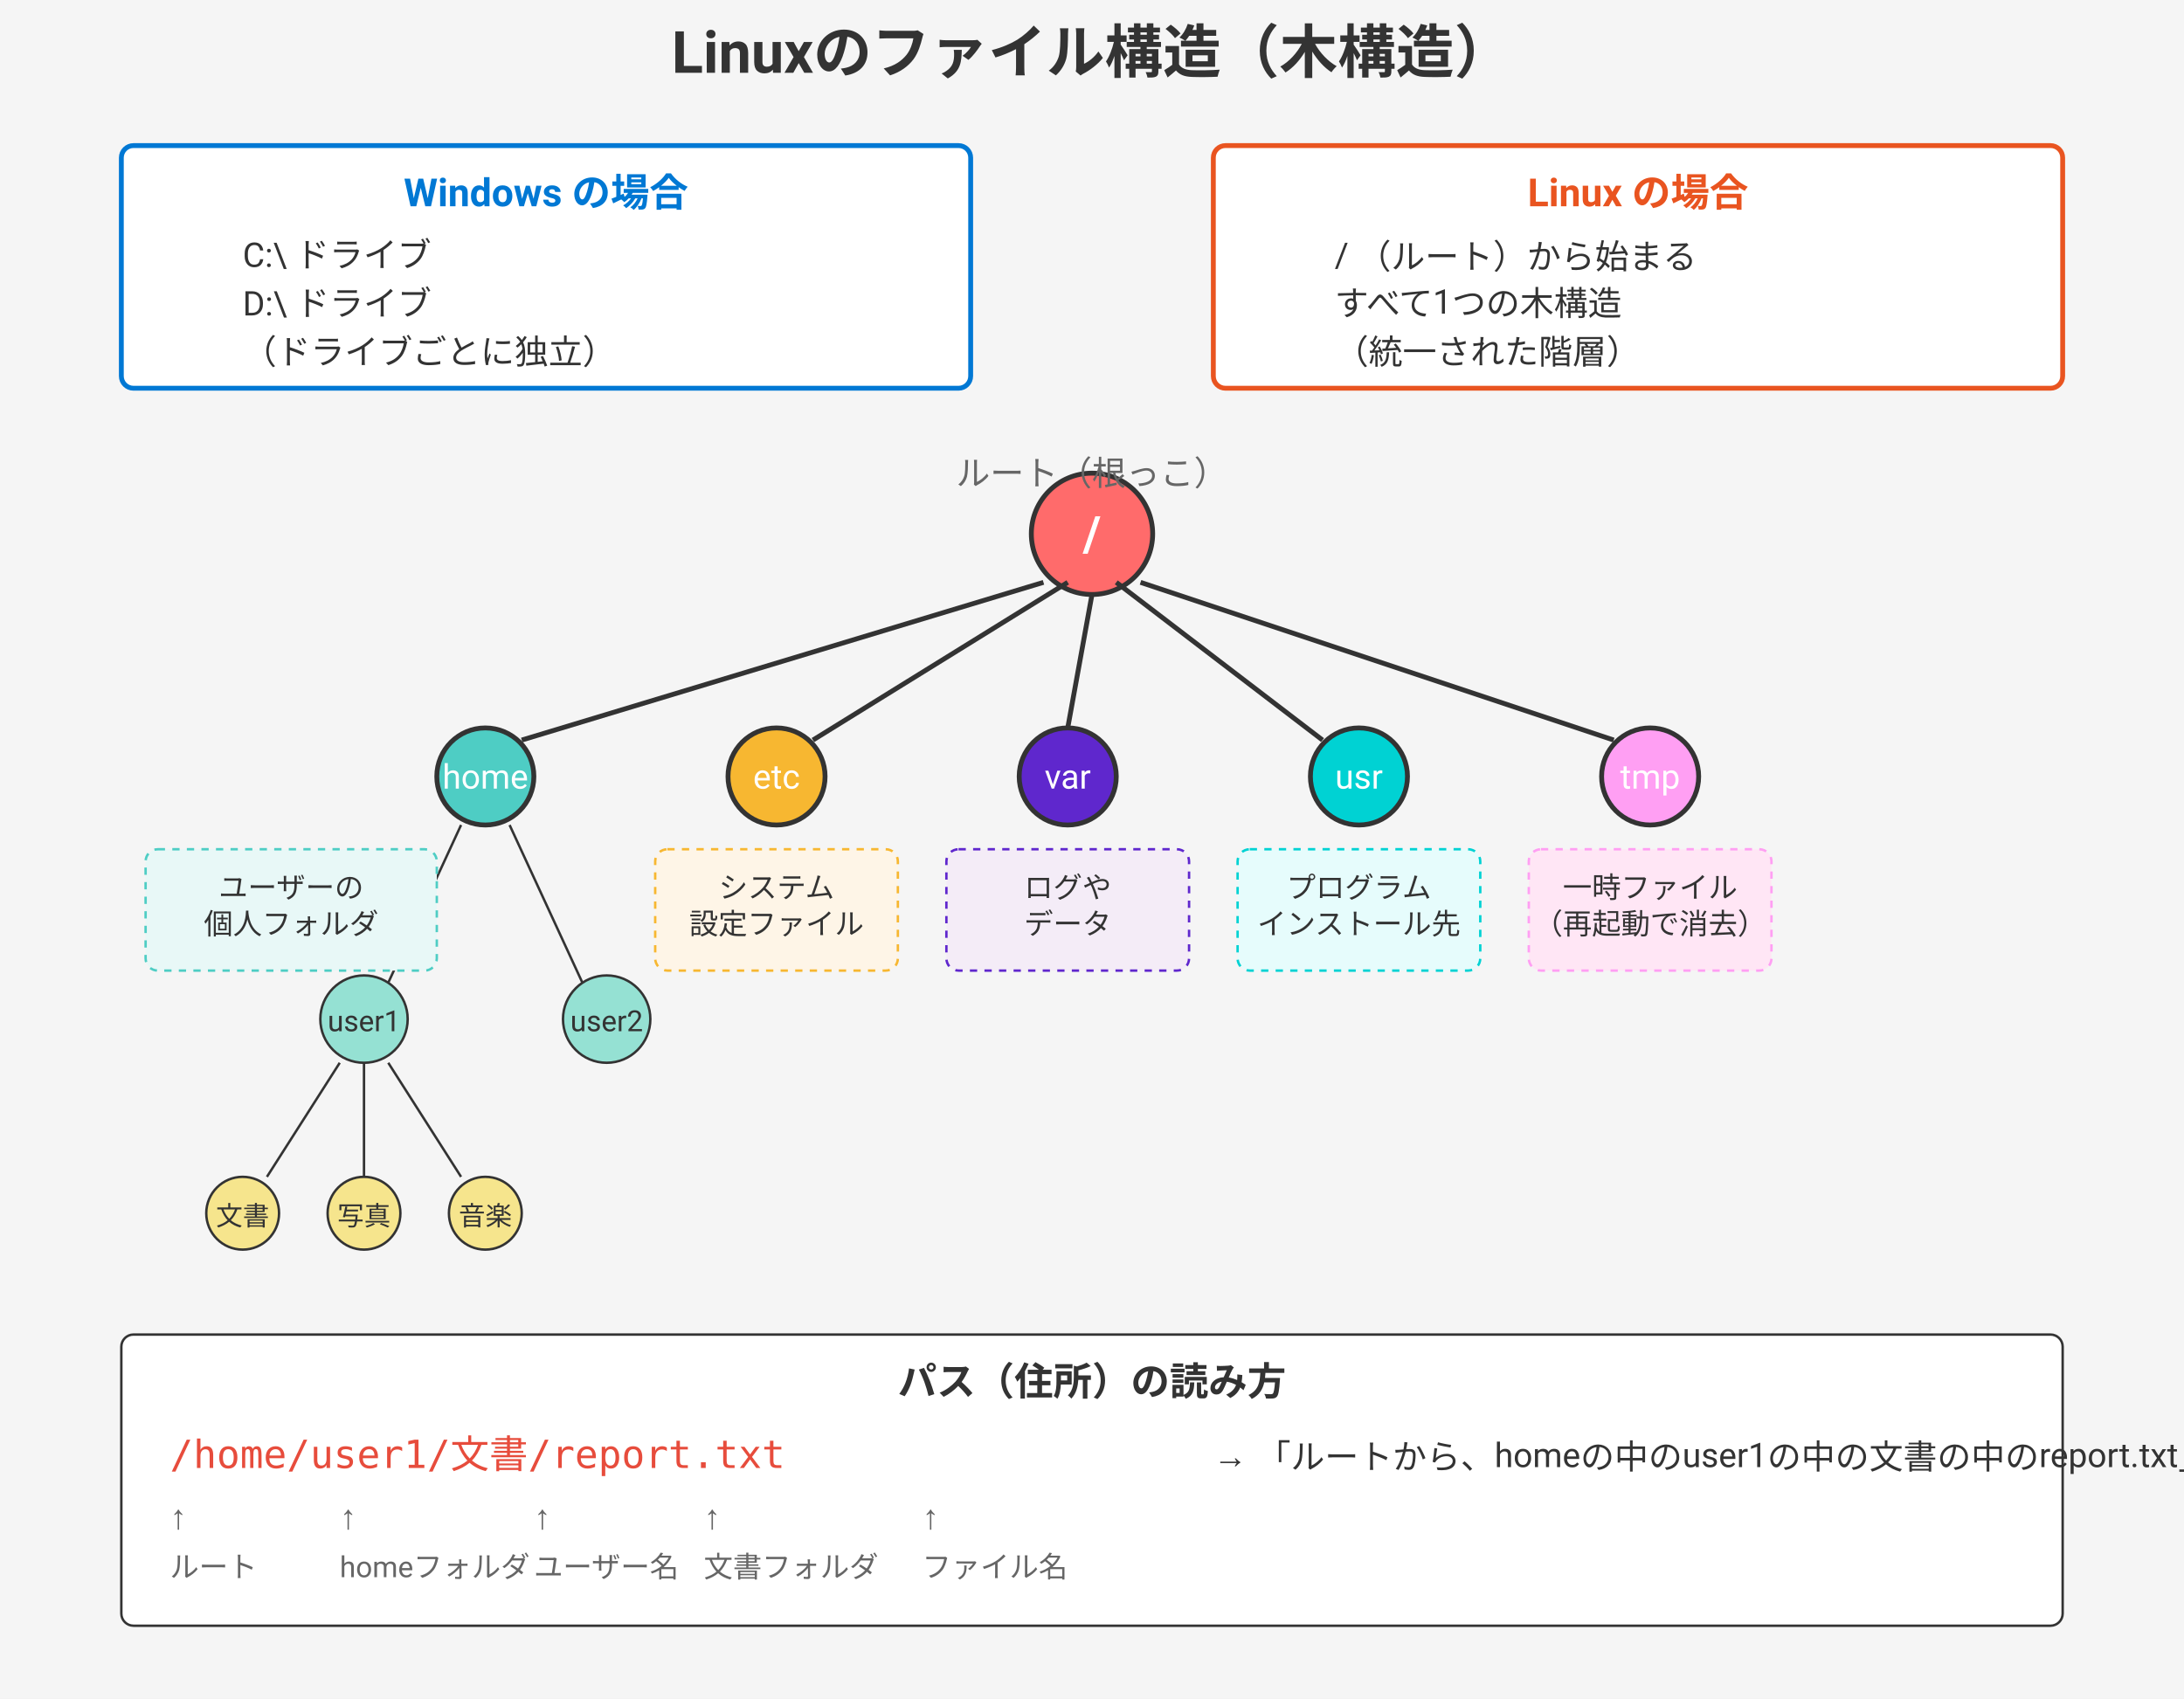
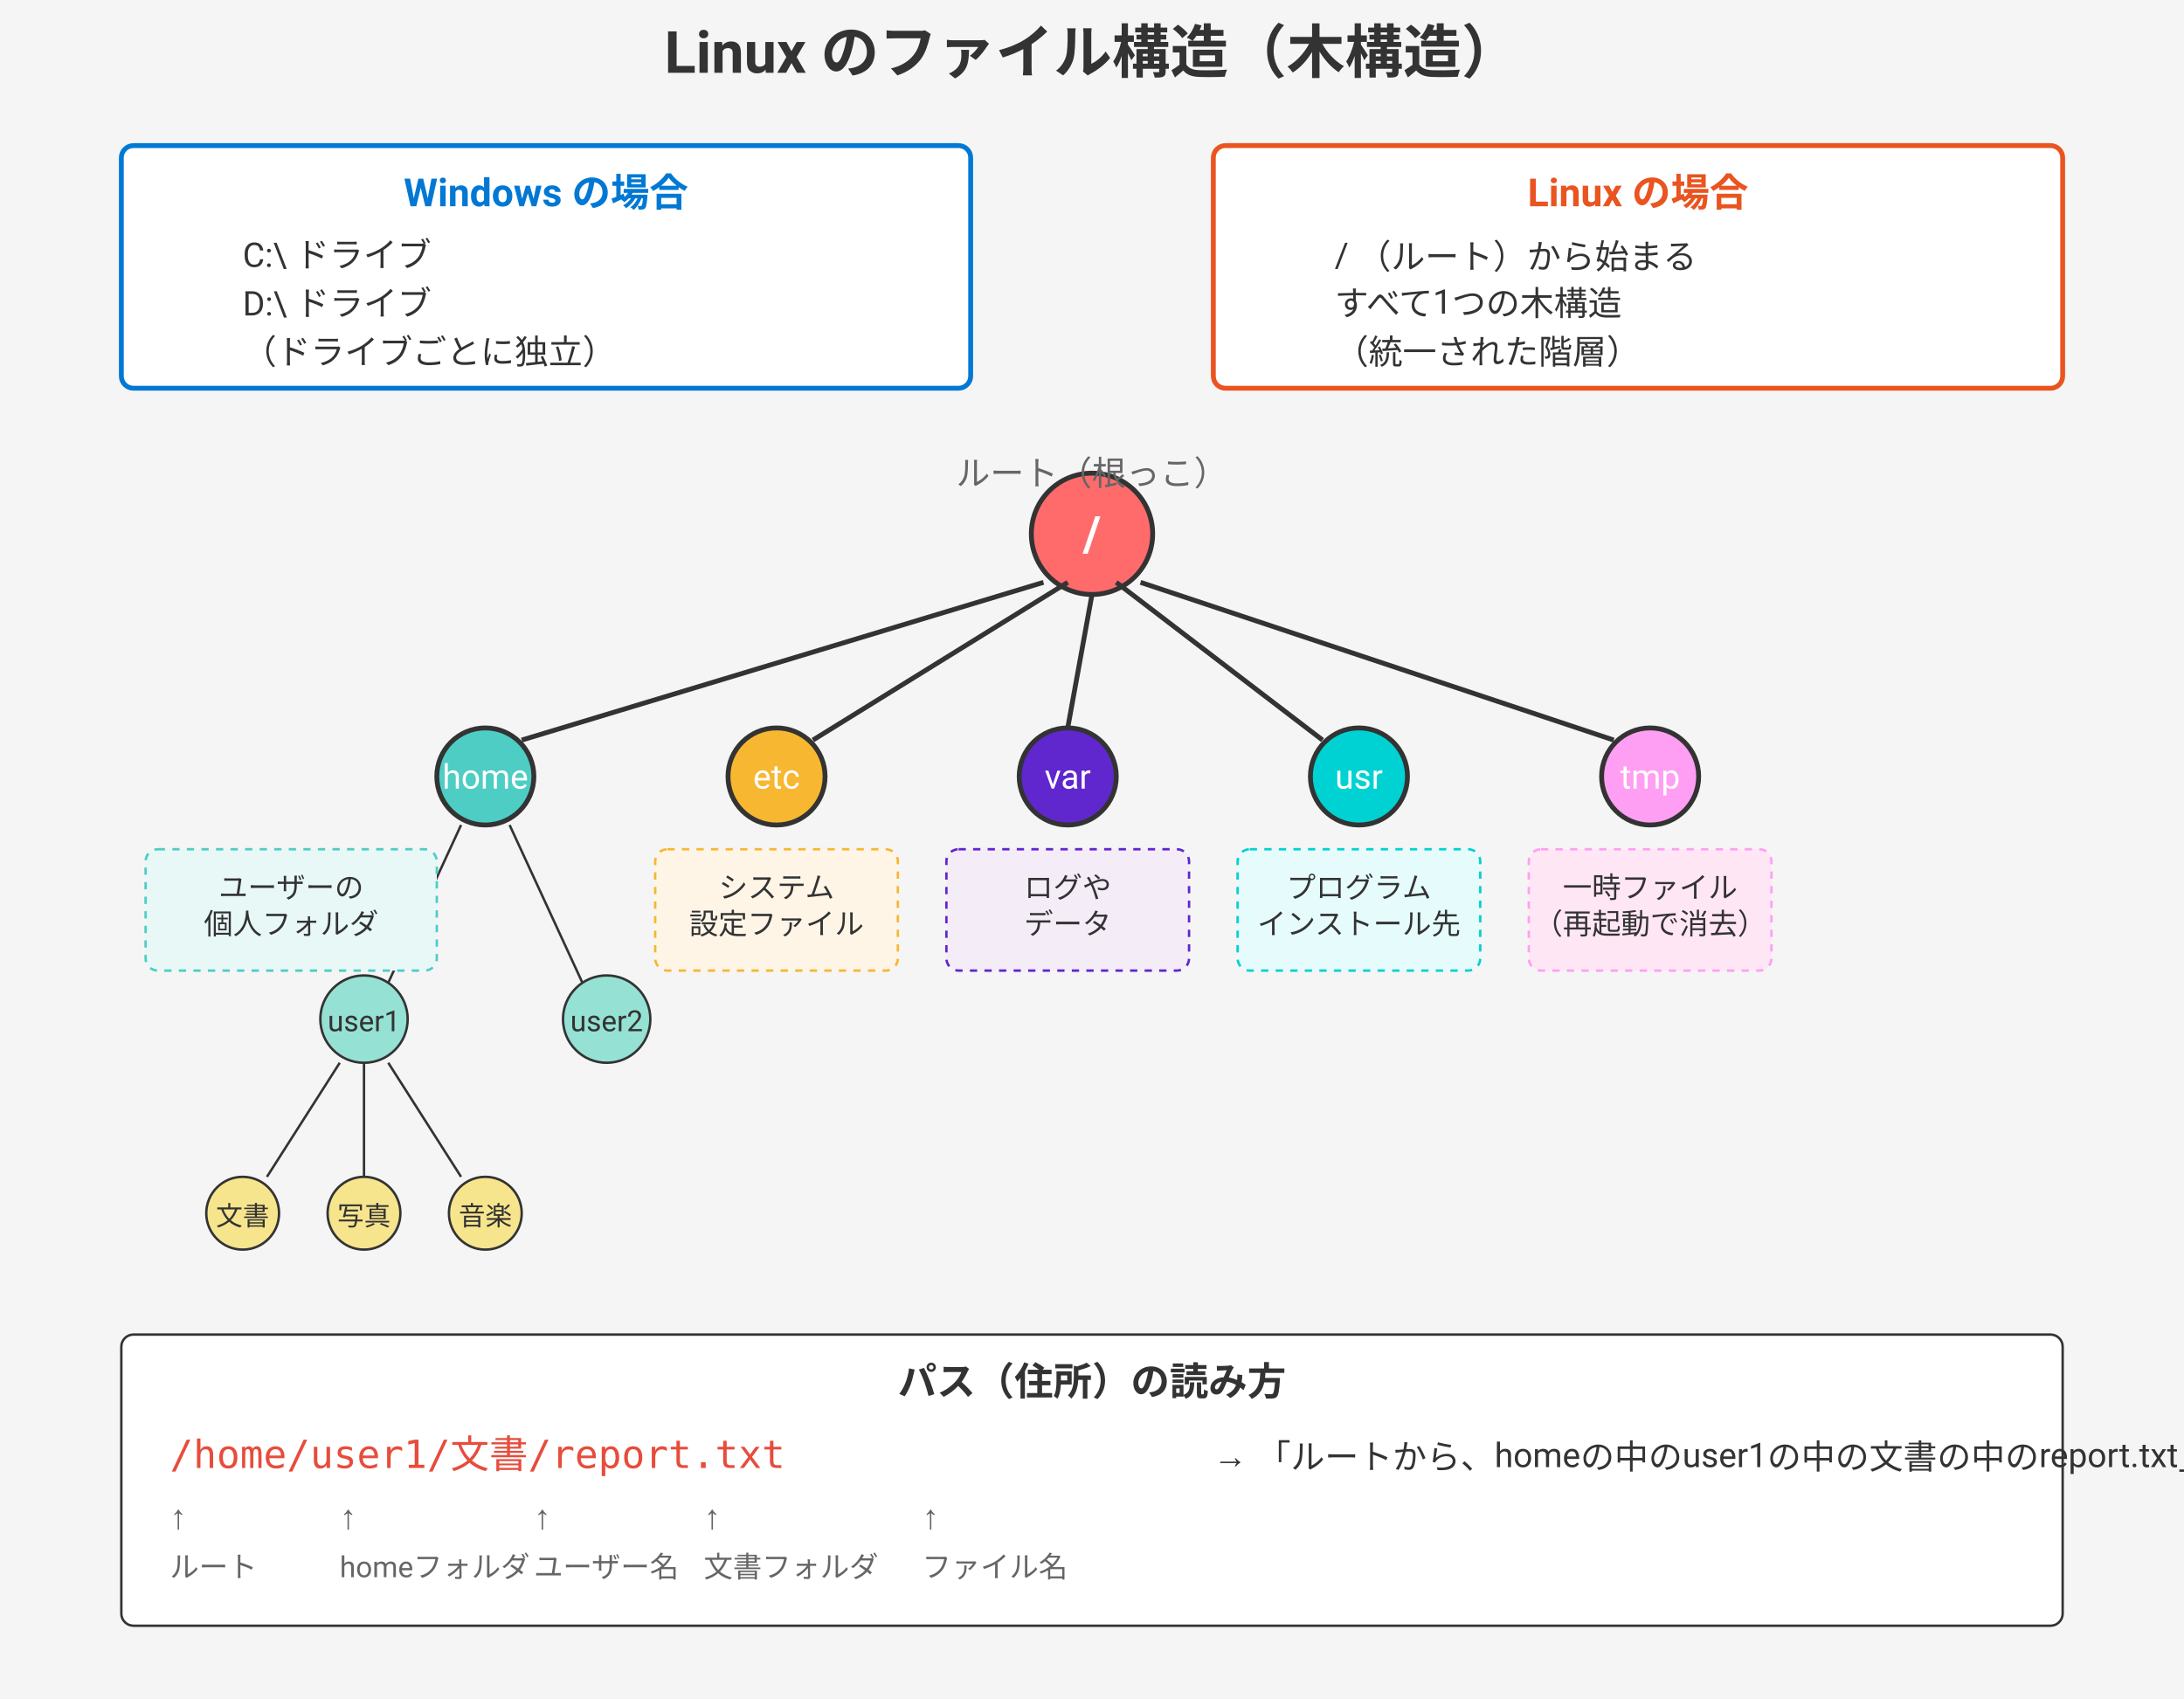
<svg xmlns="http://www.w3.org/2000/svg" viewBox="0 0 900 700">
  <rect width="900" height="700" fill="#f5f5f5" />
-   <text x="450" y="30" font-family="-apple-system, BlinkMacSystemFont, 'Segoe UI', Roboto, 'Helvetica Neue', Arial, 'Noto Sans', sans-serif, 'Apple Color Emoji', 'Segoe UI Emoji', 'Segoe UI Symbol', 'Noto Color Emoji'" font-size="24" font-weight="bold" text-anchor="middle" fill="#333">Linuxのファイル構造（木構造）</text>
+   <text x="450" y="30" font-family="-apple-system, BlinkMacSystemFont, 'Segoe UI', Roboto, 'Helvetica Neue', Arial, 'Noto Sans', sans-serif, 'Apple Color Emoji', 'Segoe UI Emoji', 'Segoe UI Symbol', 'Noto Color Emoji'" font-size="24" font-weight="bold" text-anchor="middle" fill="#333">Linux のファイル構造（木構造）</text>
  <g id="comparison">
    <rect x="50" y="60" width="350" height="100" fill="#fff" stroke="#0078d4" stroke-width="2" rx="5" />
    <text x="225" y="85" font-family="-apple-system, BlinkMacSystemFont, 'Segoe UI', Roboto, 'Helvetica Neue', Arial, 'Noto Sans', sans-serif, 'Apple Color Emoji', 'Segoe UI Emoji', 'Segoe UI Symbol', 'Noto Color Emoji'" font-size="16" font-weight="bold" text-anchor="middle" fill="#0078d4">Windows の場合</text>
    <text x="100" y="110" font-family="-apple-system, BlinkMacSystemFont, 'Segoe UI', Roboto, 'Helvetica Neue', Arial, 'Noto Sans', sans-serif, 'Apple Color Emoji', 'Segoe UI Emoji', 'Segoe UI Symbol', 'Noto Color Emoji'" font-size="14" fill="#333">C:\ ドライブ</text>
    <text x="100" y="130" font-family="-apple-system, BlinkMacSystemFont, 'Segoe UI', Roboto, 'Helvetica Neue', Arial, 'Noto Sans', sans-serif, 'Apple Color Emoji', 'Segoe UI Emoji', 'Segoe UI Symbol', 'Noto Color Emoji'" font-size="14" fill="#333">D:\ ドライブ</text>
    <text x="100" y="150" font-family="-apple-system, BlinkMacSystemFont, 'Segoe UI', Roboto, 'Helvetica Neue', Arial, 'Noto Sans', sans-serif, 'Apple Color Emoji', 'Segoe UI Emoji', 'Segoe UI Symbol', 'Noto Color Emoji'" font-size="14" fill="#333">（ドライブごとに独立）</text>
    <rect x="500" y="60" width="350" height="100" fill="#fff" stroke="#e95420" stroke-width="2" rx="5" />
    <text x="675" y="85" font-family="-apple-system, BlinkMacSystemFont, 'Segoe UI', Roboto, 'Helvetica Neue', Arial, 'Noto Sans', sans-serif, 'Apple Color Emoji', 'Segoe UI Emoji', 'Segoe UI Symbol', 'Noto Color Emoji'" font-size="16" font-weight="bold" text-anchor="middle" fill="#e95420">Linux の場合</text>
    <text x="550" y="110" font-family="-apple-system, BlinkMacSystemFont, 'Segoe UI', Roboto, 'Helvetica Neue', Arial, 'Noto Sans', sans-serif, 'Apple Color Emoji', 'Segoe UI Emoji', 'Segoe UI Symbol', 'Noto Color Emoji'" font-size="14" fill="#333">/ （ルート）から始まる</text>
    <text x="550" y="130" font-family="-apple-system, BlinkMacSystemFont, 'Segoe UI', Roboto, 'Helvetica Neue', Arial, 'Noto Sans', sans-serif, 'Apple Color Emoji', 'Segoe UI Emoji', 'Segoe UI Symbol', 'Noto Color Emoji'" font-size="14" fill="#333">すべて1つの木構造</text>
    <text x="550" y="150" font-family="-apple-system, BlinkMacSystemFont, 'Segoe UI', Roboto, 'Helvetica Neue', Arial, 'Noto Sans', sans-serif, 'Apple Color Emoji', 'Segoe UI Emoji', 'Segoe UI Symbol', 'Noto Color Emoji'" font-size="14" fill="#333">（統一された階層）</text>
  </g>
  <circle cx="450" cy="220" r="25" fill="#ff6b6b" stroke="#333" stroke-width="2" />
  <text x="450" y="227" font-family="-apple-system, BlinkMacSystemFont, 'Segoe UI', Roboto, 'Helvetica Neue', Arial, 'Noto Sans', sans-serif, 'Apple Color Emoji', 'Segoe UI Emoji', 'Segoe UI Symbol', 'Noto Color Emoji'" font-size="20" font-weight="bold" text-anchor="middle" fill="white">/</text>
  <text x="450" y="200" font-family="-apple-system, BlinkMacSystemFont, 'Segoe UI', Roboto, 'Helvetica Neue', Arial, 'Noto Sans', sans-serif, 'Apple Color Emoji', 'Segoe UI Emoji', 'Segoe UI Symbol', 'Noto Color Emoji'" font-size="14" text-anchor="middle" fill="#666">ルート（根っこ）</text>
  <g id="level1">
    <circle cx="200" cy="320" r="20" fill="#4ecdc4" stroke="#333" stroke-width="2" />
    <text x="200" y="325" font-family="-apple-system, BlinkMacSystemFont, 'Segoe UI', Roboto, 'Helvetica Neue', Arial, 'Noto Sans', sans-serif, 'Apple Color Emoji', 'Segoe UI Emoji', 'Segoe UI Symbol', 'Noto Color Emoji'" font-size="14" text-anchor="middle" fill="white">home</text>
    <line x1="430" y1="240" x2="215" y2="305" stroke="#333" stroke-width="2" />
    <circle cx="320" cy="320" r="20" fill="#f7b731" stroke="#333" stroke-width="2" />
    <text x="320" y="325" font-family="-apple-system, BlinkMacSystemFont, 'Segoe UI', Roboto, 'Helvetica Neue', Arial, 'Noto Sans', sans-serif, 'Apple Color Emoji', 'Segoe UI Emoji', 'Segoe UI Symbol', 'Noto Color Emoji'" font-size="14" text-anchor="middle" fill="white">etc</text>
    <line x1="440" y1="240" x2="335" y2="305" stroke="#333" stroke-width="2" />
    <circle cx="440" cy="320" r="20" fill="#5f27cd" stroke="#333" stroke-width="2" />
    <text x="440" y="325" font-family="-apple-system, BlinkMacSystemFont, 'Segoe UI', Roboto, 'Helvetica Neue', Arial, 'Noto Sans', sans-serif, 'Apple Color Emoji', 'Segoe UI Emoji', 'Segoe UI Symbol', 'Noto Color Emoji'" font-size="14" text-anchor="middle" fill="white">var</text>
    <line x1="450" y1="245" x2="440" y2="300" stroke="#333" stroke-width="2" />
    <circle cx="560" cy="320" r="20" fill="#00d2d3" stroke="#333" stroke-width="2" />
    <text x="560" y="325" font-family="-apple-system, BlinkMacSystemFont, 'Segoe UI', Roboto, 'Helvetica Neue', Arial, 'Noto Sans', sans-serif, 'Apple Color Emoji', 'Segoe UI Emoji', 'Segoe UI Symbol', 'Noto Color Emoji'" font-size="14" text-anchor="middle" fill="white">usr</text>
    <line x1="460" y1="240" x2="545" y2="305" stroke="#333" stroke-width="2" />
    <circle cx="680" cy="320" r="20" fill="#ff9ff3" stroke="#333" stroke-width="2" />
    <text x="680" y="325" font-family="-apple-system, BlinkMacSystemFont, 'Segoe UI', Roboto, 'Helvetica Neue', Arial, 'Noto Sans', sans-serif, 'Apple Color Emoji', 'Segoe UI Emoji', 'Segoe UI Symbol', 'Noto Color Emoji'" font-size="14" text-anchor="middle" fill="white">tmp</text>
    <line x1="470" y1="240" x2="665" y2="305" stroke="#333" stroke-width="2" />
  </g>
  <g id="level2">
    <circle cx="150" cy="420" r="18" fill="#95e1d3" stroke="#333" stroke-width="1" />
    <text x="150" y="425" font-family="-apple-system, BlinkMacSystemFont, 'Segoe UI', Roboto, 'Helvetica Neue', Arial, 'Noto Sans', sans-serif, 'Apple Color Emoji', 'Segoe UI Emoji', 'Segoe UI Symbol', 'Noto Color Emoji'" font-size="12" text-anchor="middle" fill="#333">user1</text>
    <line x1="190" y1="340" x2="160" y2="405" stroke="#333" stroke-width="1" />
    <circle cx="250" cy="420" r="18" fill="#95e1d3" stroke="#333" stroke-width="1" />
    <text x="250" y="425" font-family="-apple-system, BlinkMacSystemFont, 'Segoe UI', Roboto, 'Helvetica Neue', Arial, 'Noto Sans', sans-serif, 'Apple Color Emoji', 'Segoe UI Emoji', 'Segoe UI Symbol', 'Noto Color Emoji'" font-size="12" text-anchor="middle" fill="#333">user2</text>
    <line x1="210" y1="340" x2="240" y2="405" stroke="#333" stroke-width="1" />
  </g>
  <g id="level3">
    <circle cx="100" cy="500" r="15" fill="#f6e58d" stroke="#333" stroke-width="1" />
    <text x="100" y="505" font-family="-apple-system, BlinkMacSystemFont, 'Segoe UI', Roboto, 'Helvetica Neue', Arial, 'Noto Sans', sans-serif, 'Apple Color Emoji', 'Segoe UI Emoji', 'Segoe UI Symbol', 'Noto Color Emoji'" font-size="11" text-anchor="middle" fill="#333">文書</text>
    <line x1="140" y1="438" x2="110" y2="485" stroke="#333" stroke-width="1" />
    <circle cx="150" cy="500" r="15" fill="#f6e58d" stroke="#333" stroke-width="1" />
    <text x="150" y="505" font-family="-apple-system, BlinkMacSystemFont, 'Segoe UI', Roboto, 'Helvetica Neue', Arial, 'Noto Sans', sans-serif, 'Apple Color Emoji', 'Segoe UI Emoji', 'Segoe UI Symbol', 'Noto Color Emoji'" font-size="11" text-anchor="middle" fill="#333">写真</text>
    <line x1="150" y1="438" x2="150" y2="485" stroke="#333" stroke-width="1" />
    <circle cx="200" cy="500" r="15" fill="#f6e58d" stroke="#333" stroke-width="1" />
    <text x="200" y="505" font-family="-apple-system, BlinkMacSystemFont, 'Segoe UI', Roboto, 'Helvetica Neue', Arial, 'Noto Sans', sans-serif, 'Apple Color Emoji', 'Segoe UI Emoji', 'Segoe UI Symbol', 'Noto Color Emoji'" font-size="11" text-anchor="middle" fill="#333">音楽</text>
    <line x1="160" y1="438" x2="190" y2="485" stroke="#333" stroke-width="1" />
  </g>
  <g id="descriptions">
    <rect x="60" y="350" width="120" height="50" fill="#e8f8f7" stroke="#4ecdc4" stroke-dasharray="3,3" rx="5" />
    <text x="120" y="370" font-family="-apple-system, BlinkMacSystemFont, 'Segoe UI', Roboto, 'Helvetica Neue', Arial, 'Noto Sans', sans-serif, 'Apple Color Emoji', 'Segoe UI Emoji', 'Segoe UI Symbol', 'Noto Color Emoji'" font-size="12" text-anchor="middle" fill="#333">ユーザーの</text>
    <text x="120" y="385" font-family="-apple-system, BlinkMacSystemFont, 'Segoe UI', Roboto, 'Helvetica Neue', Arial, 'Noto Sans', sans-serif, 'Apple Color Emoji', 'Segoe UI Emoji', 'Segoe UI Symbol', 'Noto Color Emoji'" font-size="12" text-anchor="middle" fill="#333">個人フォルダ</text>
    <rect x="270" y="350" width="100" height="50" fill="#fef5e7" stroke="#f7b731" stroke-dasharray="3,3" rx="5" />
    <text x="320" y="370" font-family="-apple-system, BlinkMacSystemFont, 'Segoe UI', Roboto, 'Helvetica Neue', Arial, 'Noto Sans', sans-serif, 'Apple Color Emoji', 'Segoe UI Emoji', 'Segoe UI Symbol', 'Noto Color Emoji'" font-size="12" text-anchor="middle" fill="#333">システム</text>
    <text x="320" y="385" font-family="-apple-system, BlinkMacSystemFont, 'Segoe UI', Roboto, 'Helvetica Neue', Arial, 'Noto Sans', sans-serif, 'Apple Color Emoji', 'Segoe UI Emoji', 'Segoe UI Symbol', 'Noto Color Emoji'" font-size="12" text-anchor="middle" fill="#333">設定ファイル</text>
    <rect x="390" y="350" width="100" height="50" fill="#f4ecf7" stroke="#5f27cd" stroke-dasharray="3,3" rx="5" />
    <text x="440" y="370" font-family="-apple-system, BlinkMacSystemFont, 'Segoe UI', Roboto, 'Helvetica Neue', Arial, 'Noto Sans', sans-serif, 'Apple Color Emoji', 'Segoe UI Emoji', 'Segoe UI Symbol', 'Noto Color Emoji'" font-size="12" text-anchor="middle" fill="#333">ログや</text>
    <text x="440" y="385" font-family="-apple-system, BlinkMacSystemFont, 'Segoe UI', Roboto, 'Helvetica Neue', Arial, 'Noto Sans', sans-serif, 'Apple Color Emoji', 'Segoe UI Emoji', 'Segoe UI Symbol', 'Noto Color Emoji'" font-size="12" text-anchor="middle" fill="#333">データ</text>
    <rect x="510" y="350" width="100" height="50" fill="#e6fcfc" stroke="#00d2d3" stroke-dasharray="3,3" rx="5" />
    <text x="560" y="370" font-family="-apple-system, BlinkMacSystemFont, 'Segoe UI', Roboto, 'Helvetica Neue', Arial, 'Noto Sans', sans-serif, 'Apple Color Emoji', 'Segoe UI Emoji', 'Segoe UI Symbol', 'Noto Color Emoji'" font-size="12" text-anchor="middle" fill="#333">プログラム</text>
    <text x="560" y="385" font-family="-apple-system, BlinkMacSystemFont, 'Segoe UI', Roboto, 'Helvetica Neue', Arial, 'Noto Sans', sans-serif, 'Apple Color Emoji', 'Segoe UI Emoji', 'Segoe UI Symbol', 'Noto Color Emoji'" font-size="12" text-anchor="middle" fill="#333">インストール先</text>
    <rect x="630" y="350" width="100" height="50" fill="#ffe6f5" stroke="#ff9ff3" stroke-dasharray="3,3" rx="5" />
    <text x="680" y="370" font-family="-apple-system, BlinkMacSystemFont, 'Segoe UI', Roboto, 'Helvetica Neue', Arial, 'Noto Sans', sans-serif, 'Apple Color Emoji', 'Segoe UI Emoji', 'Segoe UI Symbol', 'Noto Color Emoji'" font-size="12" text-anchor="middle" fill="#333">一時ファイル</text>
    <text x="680" y="385" font-family="-apple-system, BlinkMacSystemFont, 'Segoe UI', Roboto, 'Helvetica Neue', Arial, 'Noto Sans', sans-serif, 'Apple Color Emoji', 'Segoe UI Emoji', 'Segoe UI Symbol', 'Noto Color Emoji'" font-size="12" text-anchor="middle" fill="#333">（再起動で消去）</text>
  </g>
  <rect x="50" y="550" width="800" height="120" fill="#fff" stroke="#333" stroke-width="1" rx="5" />
  <text x="450" y="575" font-family="-apple-system, BlinkMacSystemFont, 'Segoe UI', Roboto, 'Helvetica Neue', Arial, 'Noto Sans', sans-serif, 'Apple Color Emoji', 'Segoe UI Emoji', 'Segoe UI Symbol', 'Noto Color Emoji'" font-size="16" font-weight="bold" text-anchor="middle" fill="#333">パス（住所）の読み方</text>
  <text x="70" y="605" font-family="'Monaco', 'Menlo', 'Ubuntu Mono', 'Consolas', 'source-code-pro', monospace" font-size="16" fill="#e74c3c">/home/user1/文書/report.txt</text>
  <text x="70" y="630" font-family="-apple-system, BlinkMacSystemFont, 'Segoe UI', Roboto, 'Helvetica Neue', Arial, 'Noto Sans', sans-serif, 'Apple Color Emoji', 'Segoe UI Emoji', 'Segoe UI Symbol', 'Noto Color Emoji'" font-size="14" fill="#666">↑</text>
  <text x="70" y="650" font-family="-apple-system, BlinkMacSystemFont, 'Segoe UI', Roboto, 'Helvetica Neue', Arial, 'Noto Sans', sans-serif, 'Apple Color Emoji', 'Segoe UI Emoji', 'Segoe UI Symbol', 'Noto Color Emoji'" font-size="12" fill="#666">ルート</text>
  <text x="140" y="630" font-family="-apple-system, BlinkMacSystemFont, 'Segoe UI', Roboto, 'Helvetica Neue', Arial, 'Noto Sans', sans-serif, 'Apple Color Emoji', 'Segoe UI Emoji', 'Segoe UI Symbol', 'Noto Color Emoji'" font-size="14" fill="#666">↑</text>
  <text x="140" y="650" font-family="-apple-system, BlinkMacSystemFont, 'Segoe UI', Roboto, 'Helvetica Neue', Arial, 'Noto Sans', sans-serif, 'Apple Color Emoji', 'Segoe UI Emoji', 'Segoe UI Symbol', 'Noto Color Emoji'" font-size="12" fill="#666">homeフォルダ</text>
  <text x="220" y="630" font-family="-apple-system, BlinkMacSystemFont, 'Segoe UI', Roboto, 'Helvetica Neue', Arial, 'Noto Sans', sans-serif, 'Apple Color Emoji', 'Segoe UI Emoji', 'Segoe UI Symbol', 'Noto Color Emoji'" font-size="14" fill="#666">↑</text>
  <text x="220" y="650" font-family="-apple-system, BlinkMacSystemFont, 'Segoe UI', Roboto, 'Helvetica Neue', Arial, 'Noto Sans', sans-serif, 'Apple Color Emoji', 'Segoe UI Emoji', 'Segoe UI Symbol', 'Noto Color Emoji'" font-size="12" fill="#666">ユーザー名</text>
  <text x="290" y="630" font-family="-apple-system, BlinkMacSystemFont, 'Segoe UI', Roboto, 'Helvetica Neue', Arial, 'Noto Sans', sans-serif, 'Apple Color Emoji', 'Segoe UI Emoji', 'Segoe UI Symbol', 'Noto Color Emoji'" font-size="14" fill="#666">↑</text>
  <text x="290" y="650" font-family="-apple-system, BlinkMacSystemFont, 'Segoe UI', Roboto, 'Helvetica Neue', Arial, 'Noto Sans', sans-serif, 'Apple Color Emoji', 'Segoe UI Emoji', 'Segoe UI Symbol', 'Noto Color Emoji'" font-size="12" fill="#666">文書フォルダ</text>
  <text x="380" y="630" font-family="-apple-system, BlinkMacSystemFont, 'Segoe UI', Roboto, 'Helvetica Neue', Arial, 'Noto Sans', sans-serif, 'Apple Color Emoji', 'Segoe UI Emoji', 'Segoe UI Symbol', 'Noto Color Emoji'" font-size="14" fill="#666">↑</text>
  <text x="380" y="650" font-family="-apple-system, BlinkMacSystemFont, 'Segoe UI', Roboto, 'Helvetica Neue', Arial, 'Noto Sans', sans-serif, 'Apple Color Emoji', 'Segoe UI Emoji', 'Segoe UI Symbol', 'Noto Color Emoji'" font-size="12" fill="#666">ファイル名</text>
  <text x="500" y="605" font-family="-apple-system, BlinkMacSystemFont, 'Segoe UI', Roboto, 'Helvetica Neue', Arial, 'Noto Sans', sans-serif, 'Apple Color Emoji', 'Segoe UI Emoji', 'Segoe UI Symbol', 'Noto Color Emoji'" font-size="14" fill="#333">→ 「ルートから、homeの中のuser1の中の文書の中のreport.txt」</text>
</svg>
